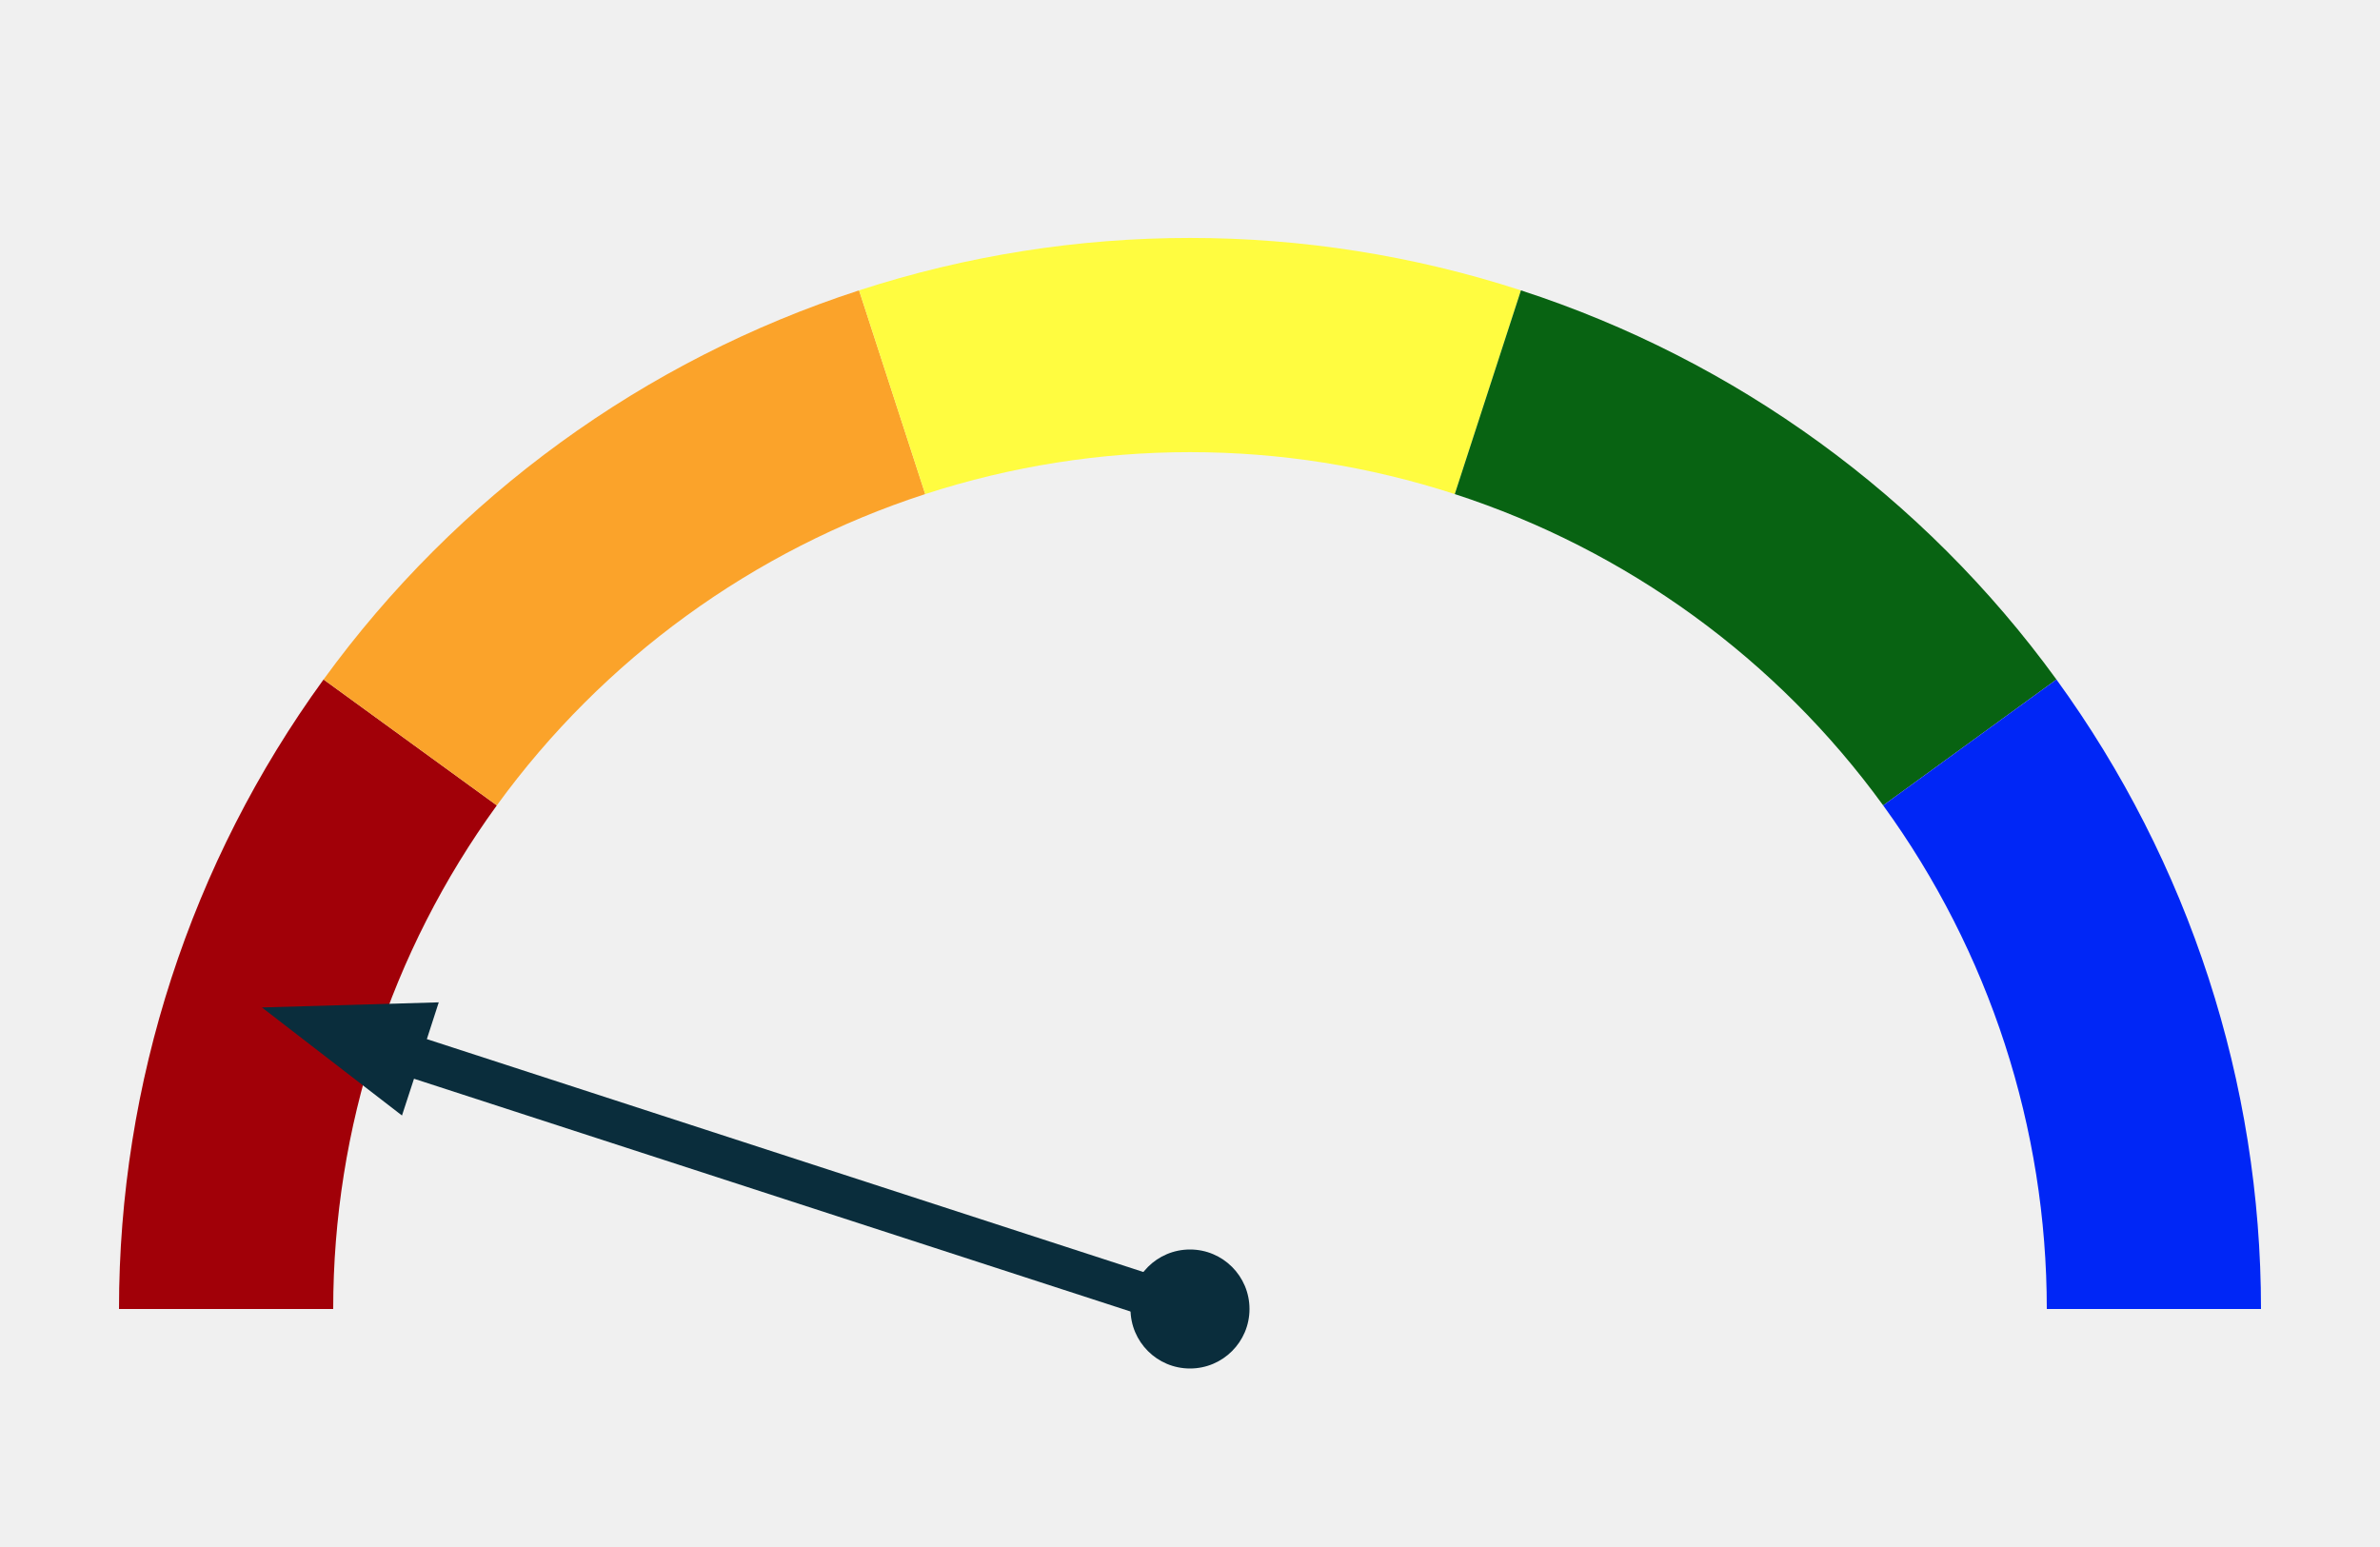
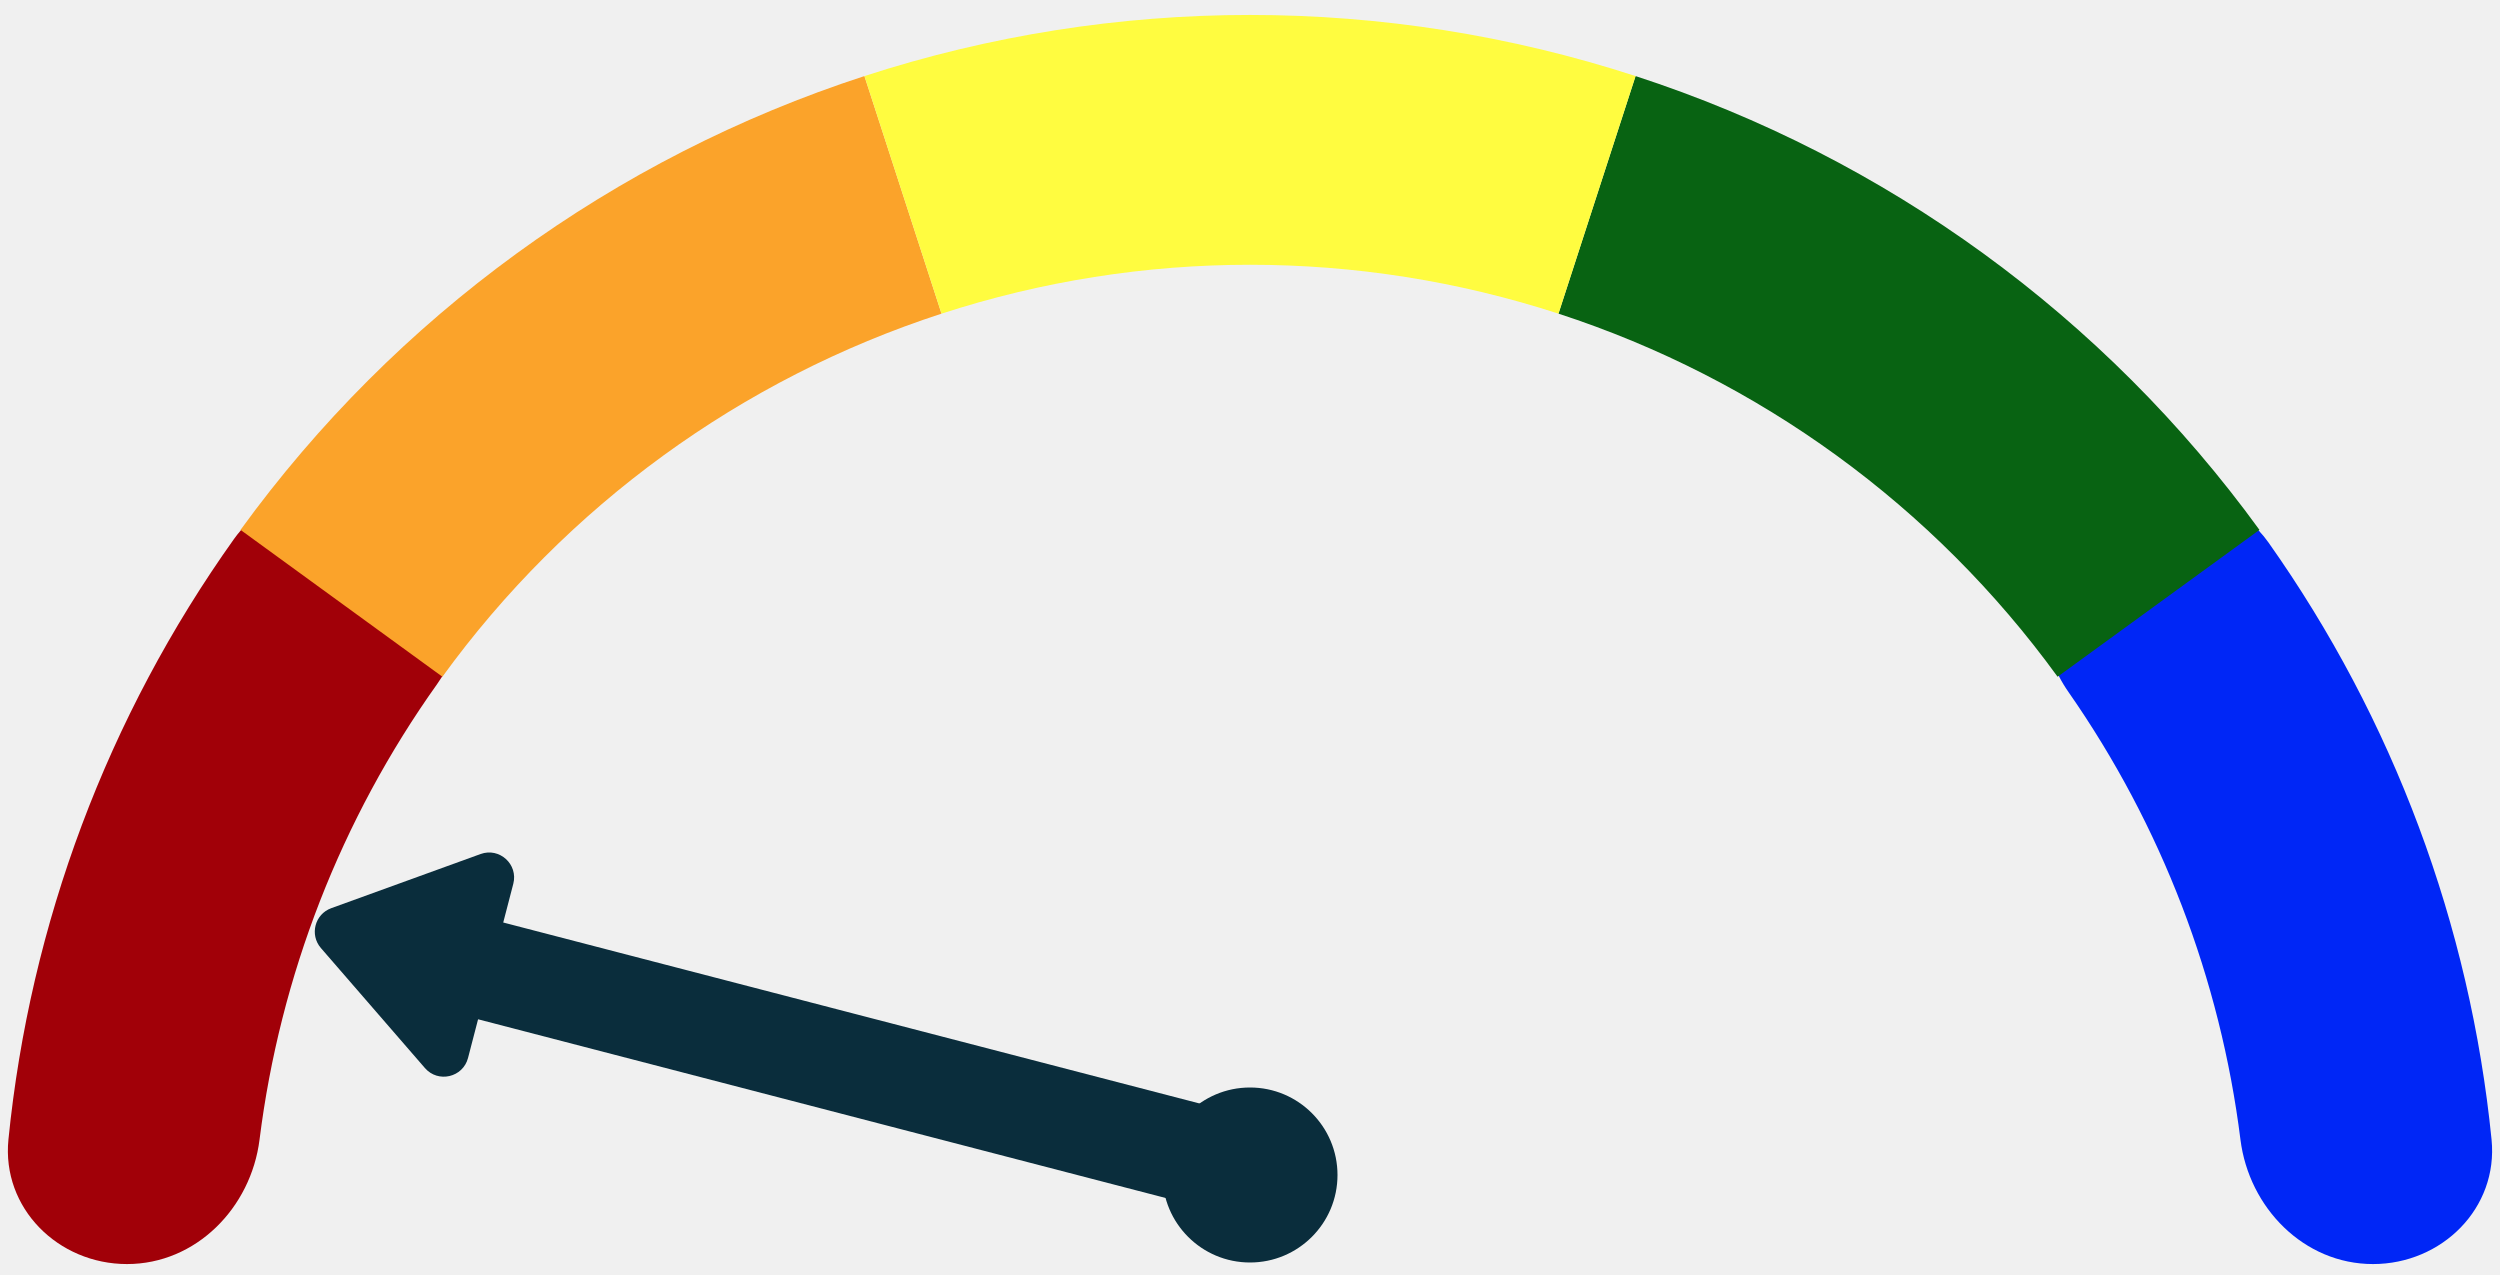
- <svg xmlns="http://www.w3.org/2000/svg" viewBox="0 0 200 130">
-   <path d="M 10.00 110.00 A 90 90 0 0 1 27.19 57.10 L 41.75 67.68 A 72 72 0 0 0 28.00 110.00 Z" fill="#a10008" />
-   <path d="M 27.19 57.10 A 90 90 0 0 1 72.19 24.40 L 77.75 41.52 A 72 72 0 0 0 41.75 67.68 Z" fill="#fba32a" />
-   <path d="M 72.19 24.40 A 90 90 0 0 1 127.81 24.40 L 122.25 41.52 A 72 72 0 0 0 77.75 41.52 Z" fill="#fffc40" />
-   <path d="M 127.81 24.40 A 90 90 0 0 1 172.81 57.10 L 158.25 67.68 A 72 72 0 0 0 122.25 41.52 Z" fill="#086312" />
-   <path d="M 172.81 57.10 A 90 90 0 0 1 190.00 110.00 L 172.00 110.00 A 72 72 0 0 0 158.25 67.68 Z" fill="#0026f6" />
-   <path d="M 22.01 84.66 L 33.78 93.74 L 34.79 90.65 L 99.46 111.66 L 100.54 108.34 L 35.87 87.32 L 36.87 84.23 Z" fill="#0A2D3C" />
-   <circle cx="100" cy="110" r="5" fill="#0A2D3C" />
+ <svg xmlns="http://www.w3.org/2000/svg" width="200" height="102" viewBox="0 0 200 102" fill="none">
+   <g clip-path="url(#clip0_103_302)">
+     <path d="M179.806 41.599C180.437 42.126 181.003 42.727 181.477 43.398C191.48 57.545 197.607 74.011 199.324 91.159C199.874 96.644 195.353 101.125 189.84 101.125C184.327 101.125 179.922 96.638 179.236 91.168C177.627 78.336 172.924 66.04 165.481 55.366C164.909 54.547 164.439 53.647 164.116 52.702C160.865 43.189 172.087 35.159 179.806 41.599Z" fill="#0026F6" />
+     <path d="M130.845 6.086C150.895 12.608 168.366 25.317 180.756 42.391L164.607 54.138C154.695 40.479 140.718 30.311 124.678 25.093L130.845 6.086Z" fill="#086312" />
+     <path d="M10.16 101.125C4.647 101.125 0.126 96.644 0.675 91.159C2.404 73.898 8.6 57.329 18.72 43.12C19.066 42.634 19.461 42.183 19.892 41.771C28.048 33.954 40.969 43.487 35.73 53.495C35.505 53.923 35.249 54.335 34.968 54.729C27.264 65.549 22.405 78.079 20.763 91.168C20.078 96.638 15.673 101.125 10.16 101.125Z" fill="#A10008" />
+     <path d="M19.243 42.391C31.633 25.317 49.105 12.608 69.154 6.086L75.321 25.093C59.282 30.311 45.304 40.479 35.392 54.138L19.243 42.391Z" fill="#FBA32A" />
+     <path d="M69.155 6.086C89.202 -0.434 110.797 -0.434 130.845 6.086L124.678 25.094C108.639 19.877 91.361 19.877 75.322 25.094L69.155 6.086Z" fill="#FFFC40" />
+     <path d="M101.194 93.771L39.252 77.671" stroke="#0A2D3C" stroke-width="8" stroke-linecap="round" />
+     <path d="M26.502 72.654C25.183 73.132 24.754 74.784 25.673 75.844L33.995 85.445C35.05 86.661 37.037 86.196 37.442 84.638L41.063 70.705C41.468 69.146 39.959 67.772 38.446 68.322L26.502 72.654Z" fill="#0A2D3C" />
+     <circle cx="100" cy="94" r="7" fill="#0A2D3C" />
+   </g>
+   <defs>
+     <clipPath id="clip0_103_302">
+       <rect width="200" height="102" fill="white" />
+     </clipPath>
+   </defs>
</svg>
